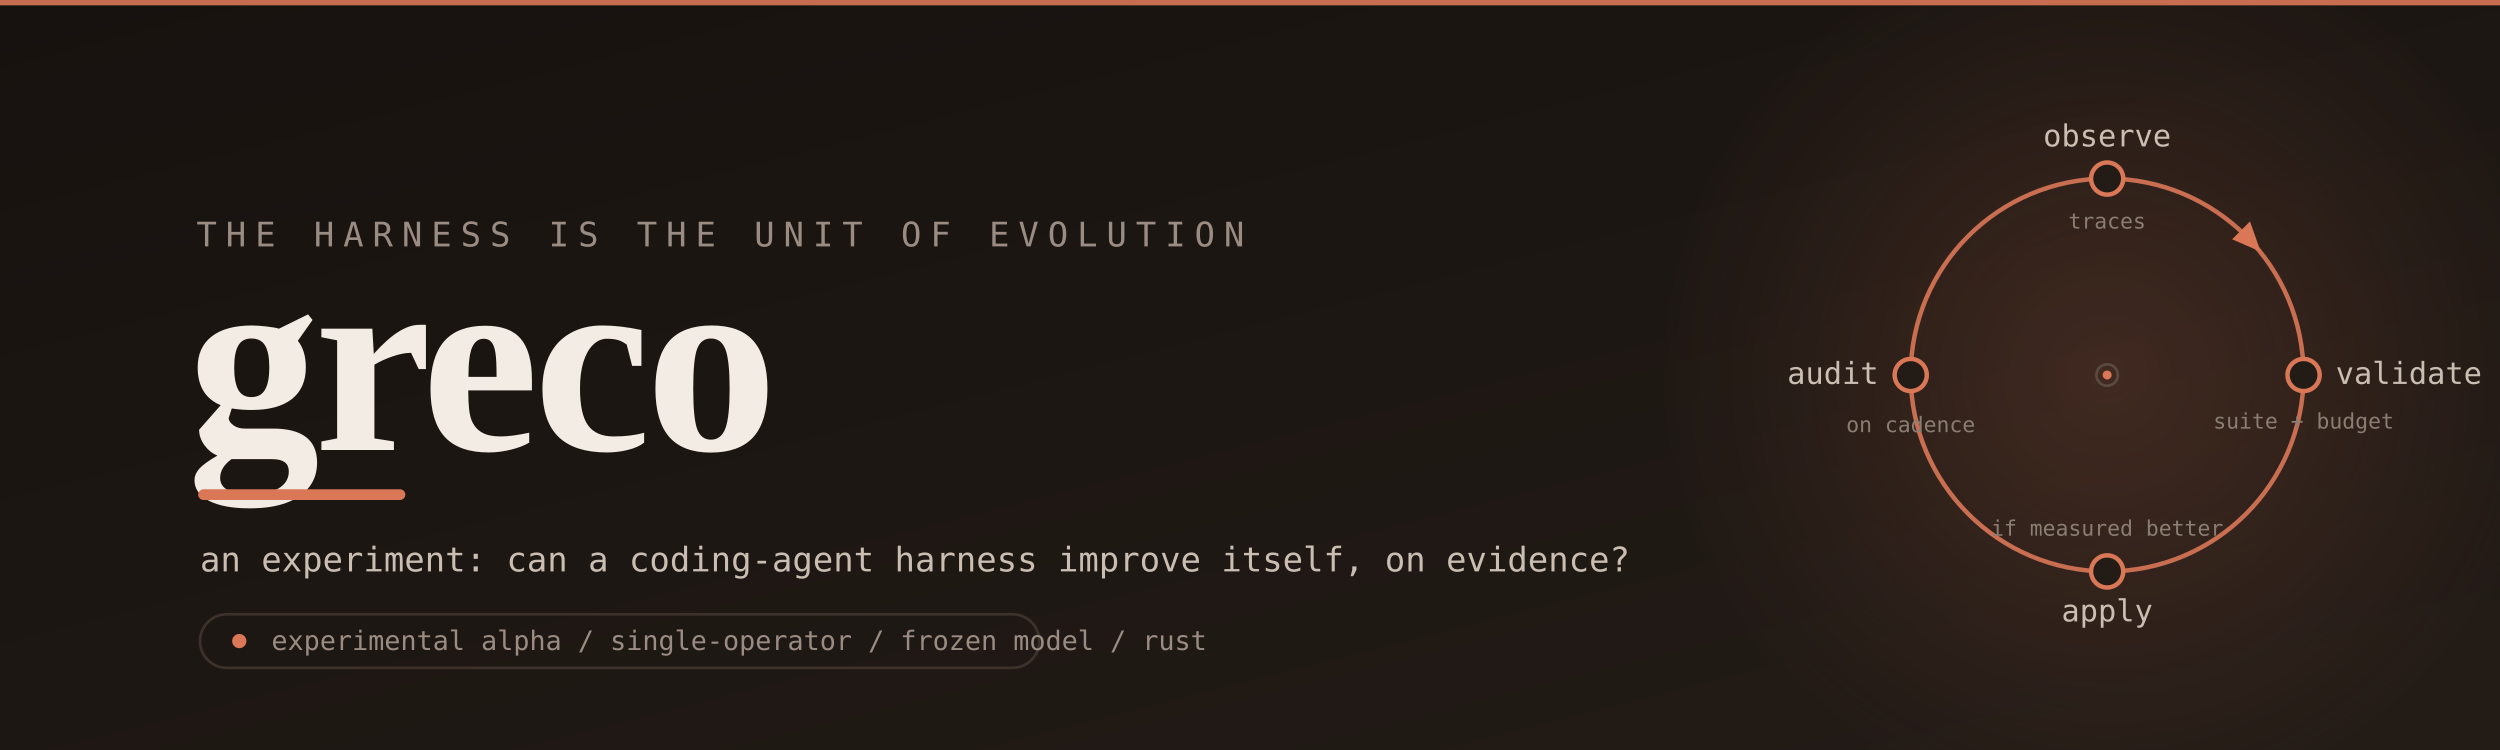
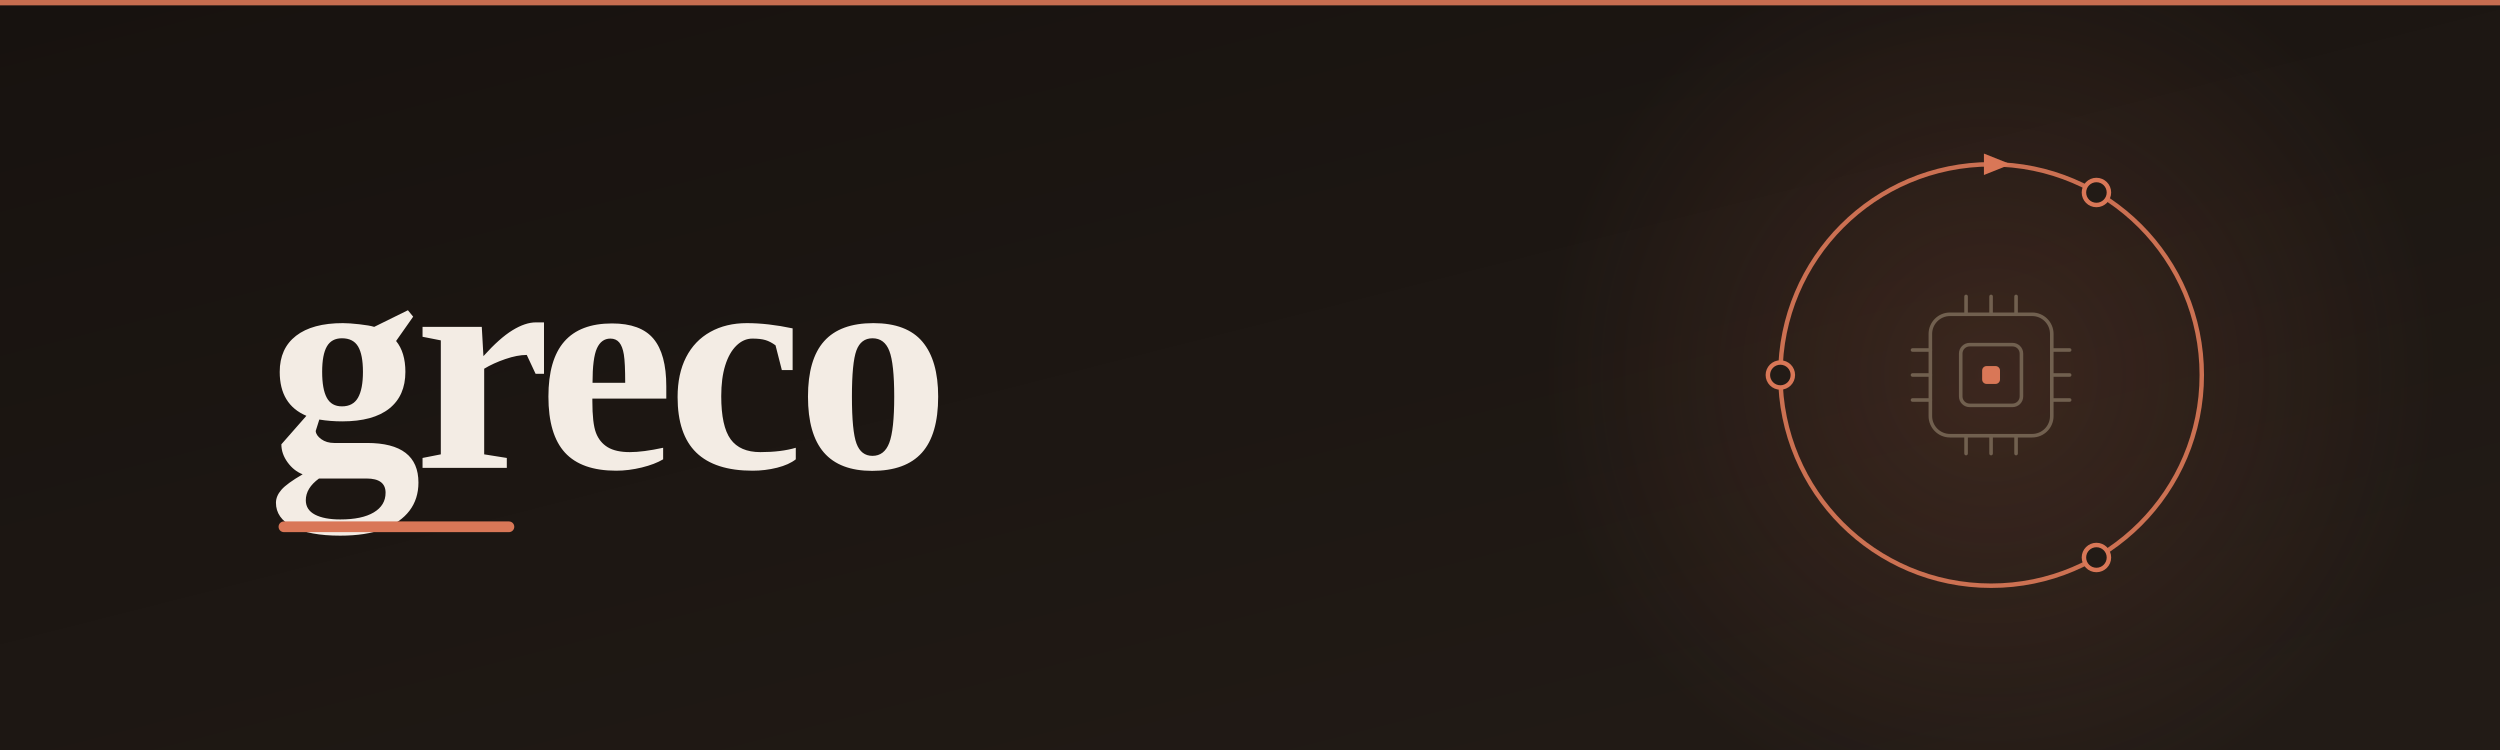
<svg xmlns="http://www.w3.org/2000/svg" viewBox="0 0 1400 420" role="img" aria-labelledby="t d">
  <defs>
    <linearGradient id="bg" x1="0" y1="0" x2="0.85" y2="1">
      <stop offset="0" stop-color="#17120f" />
      <stop offset="1" stop-color="#221b16" />
    </linearGradient>
    <radialGradient id="glow" cx="50%" cy="50%" r="50%">
-       <stop offset="0" stop-color="#d97757" stop-opacity="0.18" />
+       <stop offset="0" stop-color="#d97757" stop-opacity="0.16" />
      <stop offset="1" stop-color="#d97757" stop-opacity="0" />
    </radialGradient>
  </defs>
  <rect width="1400" height="420" fill="url(#bg)" />
-   <circle cx="1180" cy="210" r="250" fill="url(#glow)" />
+   <circle cx="1115" cy="210" r="250" fill="url(#glow)" />
  <rect x="0" y="0" width="1400" height="3" fill="#d97757" opacity="0.9" />
-   <g transform="translate(108 0)" font-family="ui-monospace, SFMono-Regular, Menlo, Consolas, monospace">
-     <text x="2" y="138" font-size="19" letter-spacing="5" fill="#9a8c82">THE HARNESS IS THE UNIT OF EVOLUTION</text>
-     <text x="-3" y="252" font-family="Georgia, 'Iowan Old Style', 'Times New Roman', serif" font-size="148" font-weight="600" letter-spacing="-3" fill="#f3ece4">greco</text>
-     <rect x="3" y="274" width="116" height="6" rx="3" fill="#d97757" />
-     <text x="4" y="320" font-size="19" fill="#cabeb2">an experiment: can a coding-agent harness improve itself, on evidence?</text>
-     <g transform="translate(4 344)" font-size="15" fill="#9a8c82">
-       <rect x="0" y="0" width="470" height="30" rx="15" fill="none" stroke="#3c322b" stroke-width="1.5" />
-       <circle cx="22" cy="15" r="4" fill="#d97757" />
-       <text x="40" y="20">experimental alpha / single-operator / frozen model / rust</text>
+   <g transform="translate(150 0)">
+     <text x="0" y="262" font-family="Georgia, 'Iowan Old Style', 'Times New Roman', serif" font-size="172" font-weight="600" letter-spacing="-4" fill="#f3ece4">greco</text>
+     <rect x="6" y="292" width="132" height="6" rx="3" fill="#d97757" />
+   </g>
+   <g transform="translate(1115 210)">
+     <circle r="118" fill="none" stroke="#d97757" stroke-width="2.5" opacity="0.92" />
+     <polygon points="11,-118 -4,-124 -4,-112" fill="#d97757" />
+     <g fill="#221b16" stroke="#d97757" stroke-width="2.5">
+       <circle cx="59" cy="102.2" r="7" />
+       <circle cx="-118" cy="0" r="7" />
+       <circle cx="59" cy="-102.2" r="7" />
    </g>
-   </g>
-   <g transform="translate(1180 210)" font-family="ui-monospace, SFMono-Regular, Menlo, Consolas, monospace">
-     <circle r="110" fill="none" stroke="#d97757" stroke-width="2.5" opacity="0.9" />
-     <circle r="6" fill="none" stroke="#5b4a3f" stroke-width="1.5" />
-     <circle r="2.5" fill="#d97757" />
-     <polygon points="86,-69 70,-76 80,-86" fill="#d97757" />
-     <g fill="#221b16" stroke="#d97757" stroke-width="2.5">
-       <circle cx="0" cy="-110" r="9" />
-       <circle cx="110" cy="0" r="9" />
-       <circle cx="0" cy="110" r="9" />
-       <circle cx="-110" cy="0" r="9" />
+     <g stroke="#71604f" stroke-width="2" fill="none" stroke-linejoin="round">
+       <rect x="-34" y="-34" width="68" height="68" rx="11" />
+       <rect x="-17" y="-17" width="34" height="34" rx="5" />
    </g>
-     <g fill="#cabeb2" font-size="17">
-       <text x="0" y="-128" text-anchor="middle">observe</text>
-       <text x="128" y="5" text-anchor="start">validate</text>
-       <text x="0" y="138" text-anchor="middle">apply</text>
-       <text x="-128" y="5" text-anchor="end">audit</text>
+     <g stroke="#71604f" stroke-width="2" stroke-linecap="round">
+       <path d="M-14 -34 V-44 M0 -34 V-44 M14 -34 V-44" />
+       <path d="M-14 34 V44 M0 34 V44 M14 34 V44" />
+       <path d="M-34 -14 H-44 M-34 0 H-44 M-34 14 H-44" />
+       <path d="M34 -14 H44 M34 0 H44 M34 14 H44" />
    </g>
-     <g fill="#8a7d72" font-size="12">
-       <text x="0" y="-110" text-anchor="middle" dy="28">traces</text>
-       <text x="110" y="0" text-anchor="middle" dy="30">suite + budget</text>
-       <text x="0" y="110" text-anchor="middle" dy="-20">if measured better</text>
-       <text x="-110" y="0" text-anchor="middle" dy="32">on cadence</text>
-     </g>
+     <rect x="-5" y="-5" width="10" height="10" rx="2.5" fill="#d97757" />
  </g>
</svg>
